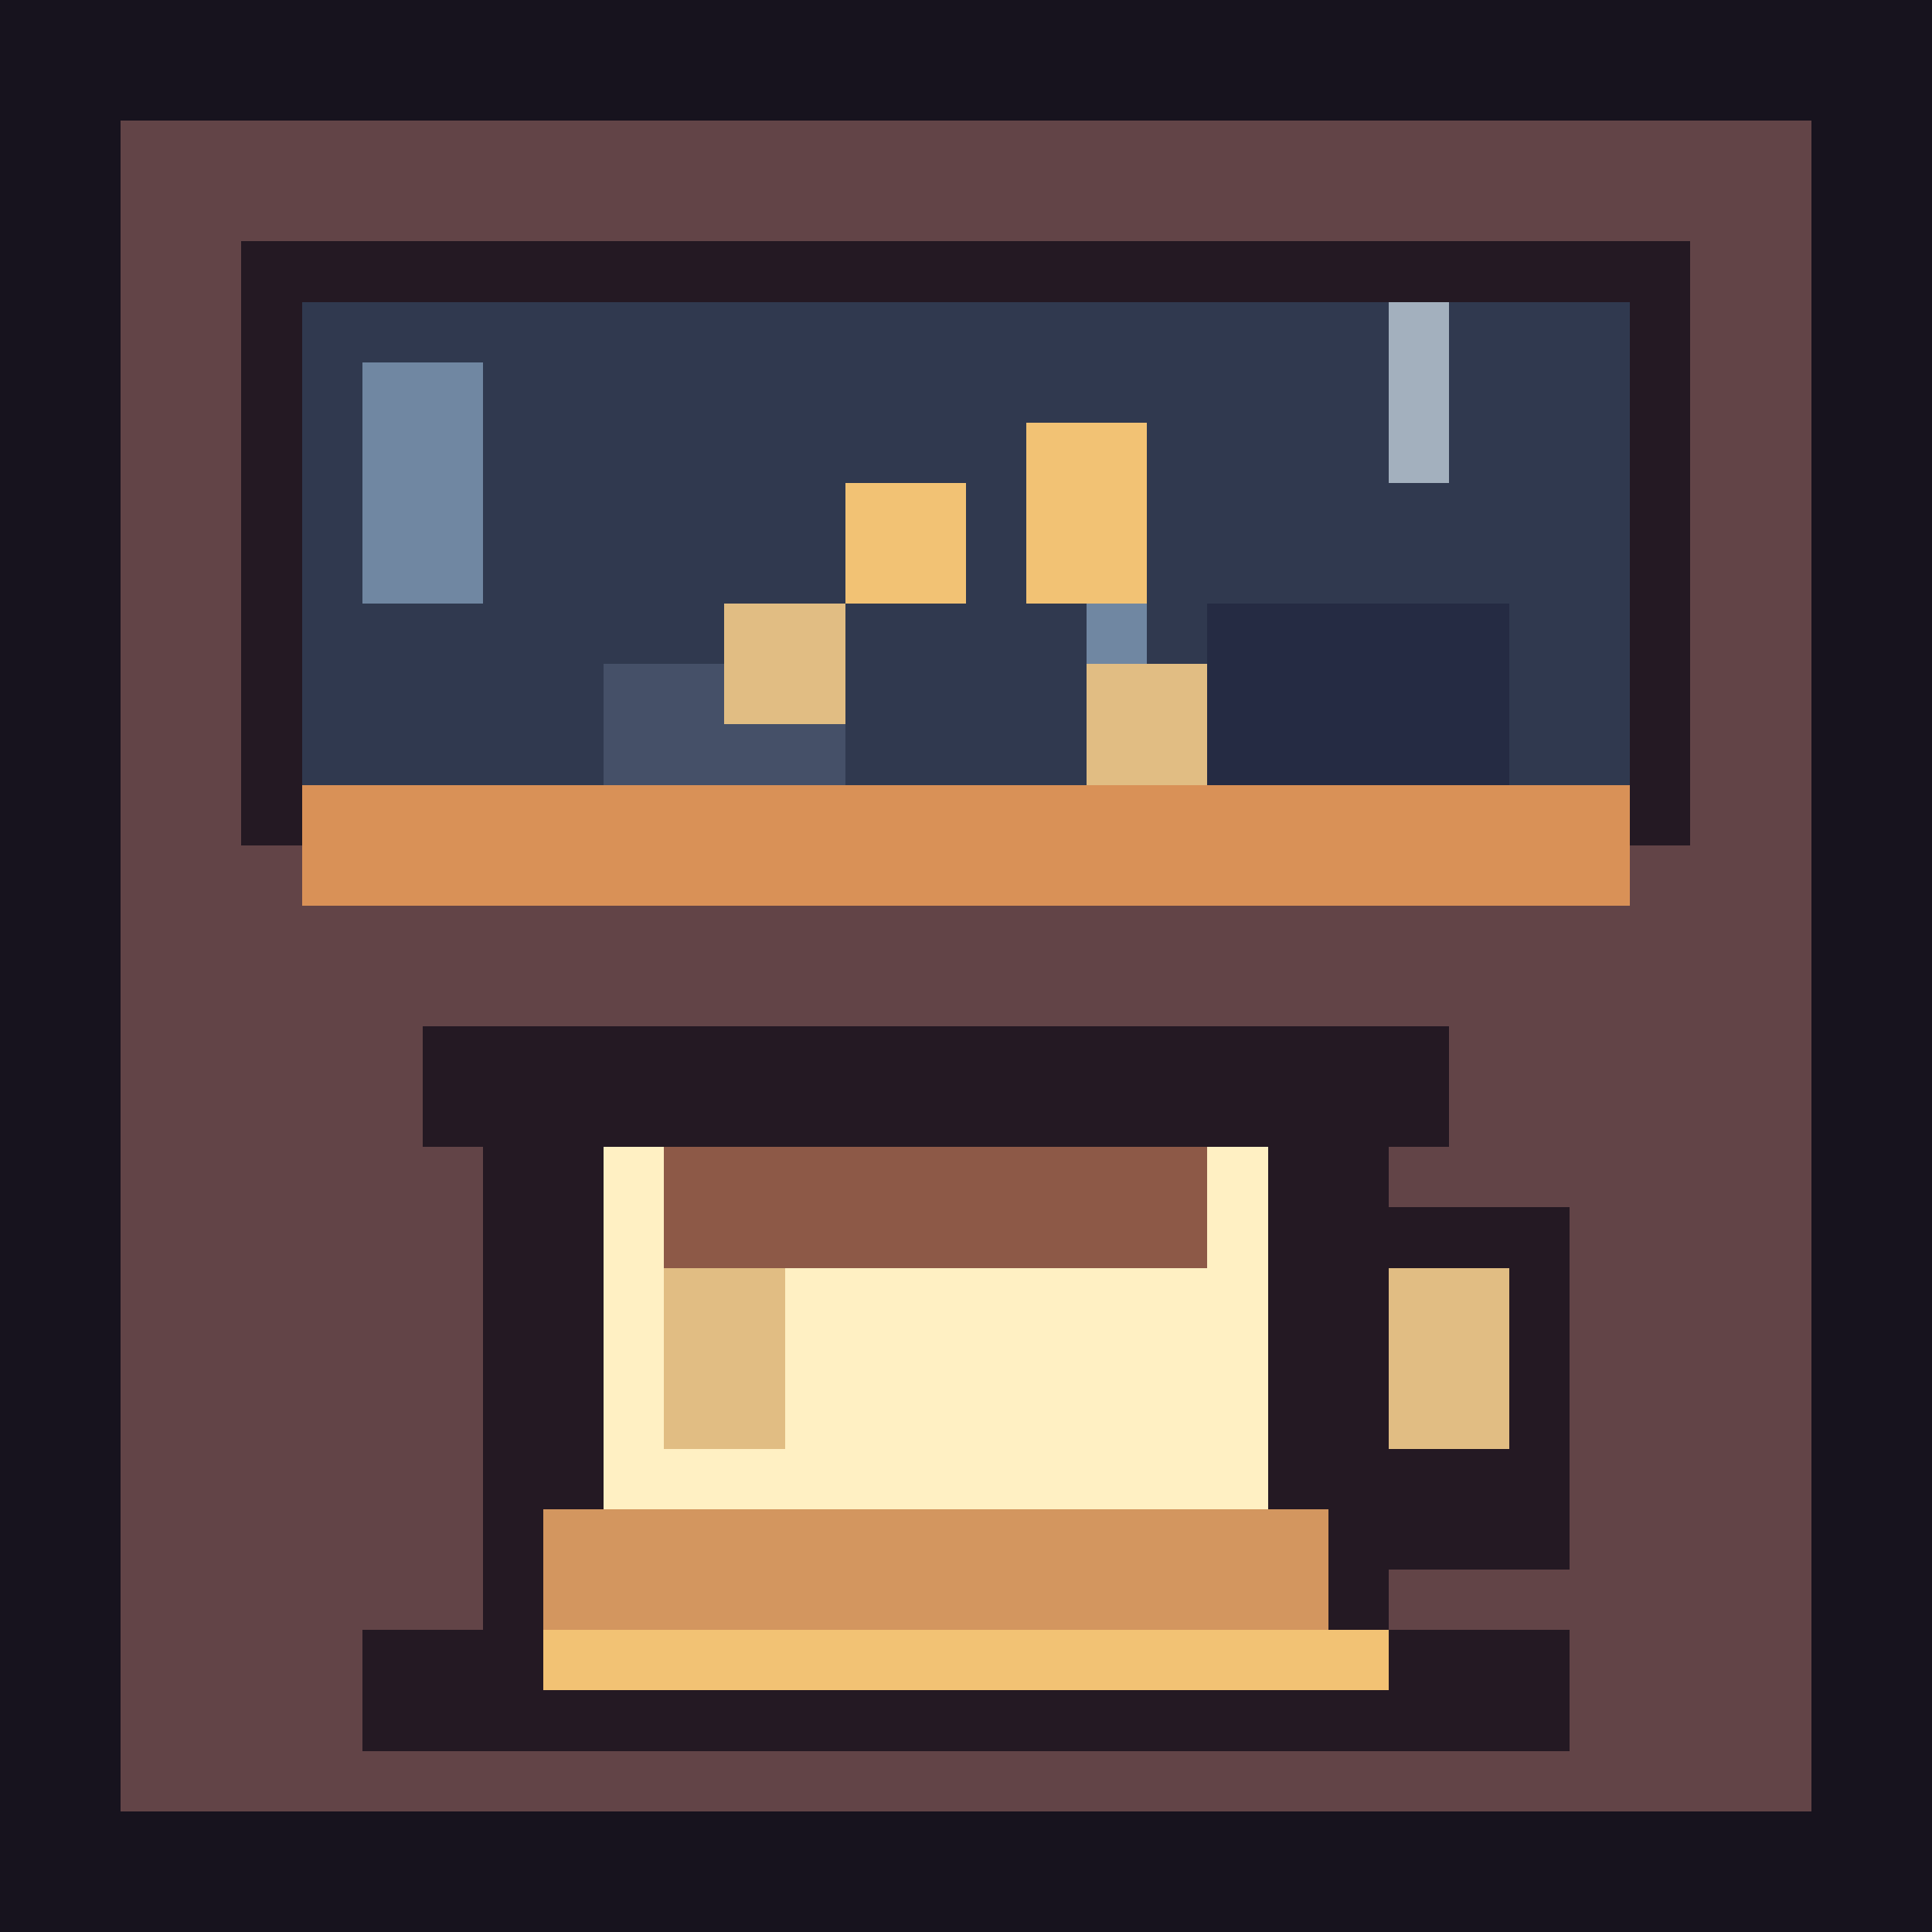
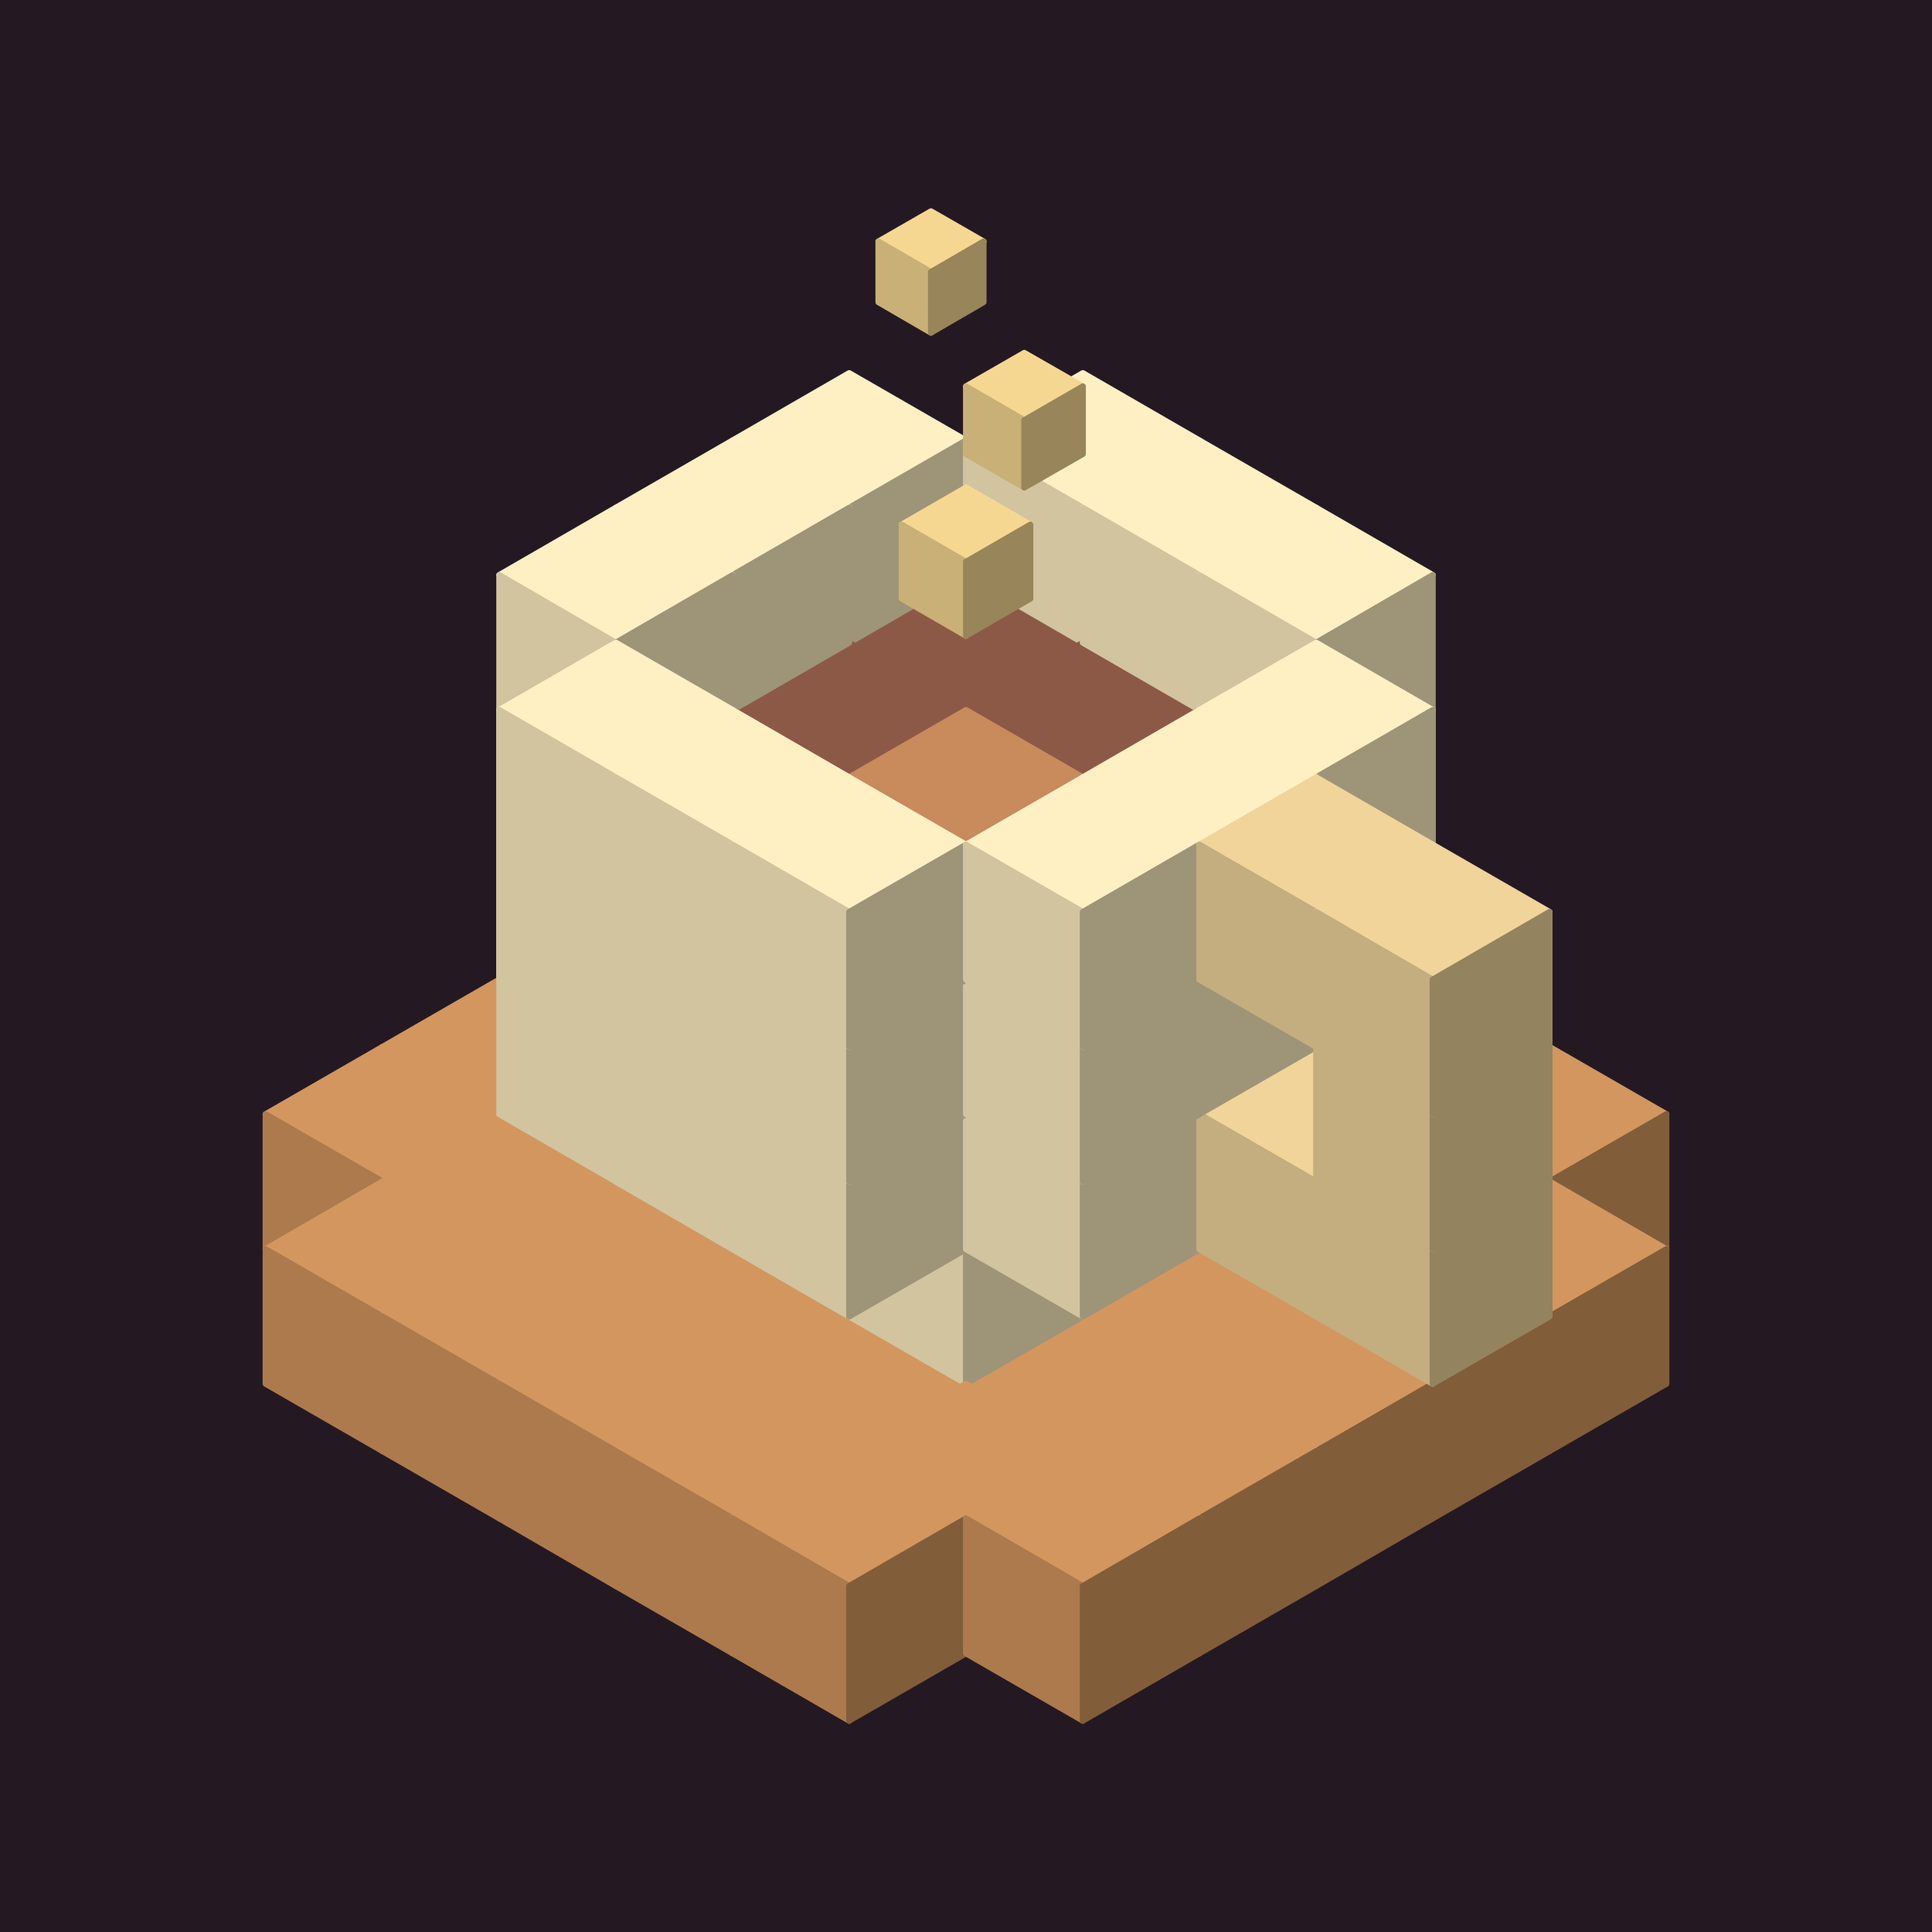
- <svg xmlns="http://www.w3.org/2000/svg" viewBox="0 0 32 32" shape-rendering="crispEdges">
-   <rect width="32" height="32" fill="#17131e" />
-   <rect x="2" y="2" width="28" height="28" fill="#624447" />
-   <rect x="4" y="4" width="24" height="10" fill="#241923" />
-   <rect x="5" y="5" width="22" height="8" fill="#30394f" />
-   <rect x="6" y="6" width="2" height="4" fill="#7087a2" />
-   <rect x="23" y="5" width="1" height="3" fill="#a3b0be" />
-   <rect x="18" y="9" width="1" height="3" fill="#7087a2" />
-   <rect x="10" y="11" width="4" height="2" fill="#455068" />
-   <rect x="20" y="10" width="5" height="3" fill="#252b43" />
-   <rect x="5" y="13" width="22" height="2" fill="#d99157" />
-   <rect x="12" y="10" width="2" height="2" fill="#e1bd83" />
-   <rect x="14" y="8" width="2" height="2" fill="#f2c274" />
-   <rect x="18" y="11" width="2" height="2" fill="#e1bd83" />
-   <rect x="17" y="7" width="2" height="3" fill="#f2c274" />
-   <rect x="7" y="17" width="17" height="2" fill="#241923" />
-   <rect x="8" y="19" width="15" height="8" fill="#241923" />
-   <rect x="10" y="19" width="11" height="6" fill="#fff0c3" />
-   <rect x="11" y="19" width="9" height="2" fill="#8d5947" />
-   <rect x="11" y="21" width="2" height="3" fill="#e1bd83" />
-   <rect x="21" y="20" width="5" height="6" fill="#241923" />
-   <rect x="23" y="21" width="2" height="3" fill="#e1bd83" />
-   <rect x="9" y="25" width="13" height="2" fill="#d3965f" />
-   <rect x="6" y="27" width="20" height="2" fill="#241923" />
-   <rect x="9" y="27" width="14" height="1" fill="#f2c274" />
+ <svg xmlns="http://www.w3.org/2000/svg" viewBox="0 0 64 64">
+   <rect width="64" height="64" fill="#241923" />
+   <polygon points="28.13,25.75 32.00,27.98 28.13,30.21 24.27,27.98" fill="#d3965f" stroke="#d3965f" stroke-width="0.2" stroke-linejoin="round" />
+   <polygon points="35.87,25.75 39.73,27.98 35.87,30.21 32.00,27.98" fill="#d3965f" stroke="#d3965f" stroke-width="0.2" stroke-linejoin="round" />
+   <polygon points="24.27,27.98 28.13,30.21 24.27,32.45 20.40,30.21" fill="#d3965f" stroke="#d3965f" stroke-width="0.2" stroke-linejoin="round" />
+   <polygon points="32.00,27.98 35.87,30.21 32.00,32.45 28.13,30.21" fill="#d3965f" stroke="#d3965f" stroke-width="0.2" stroke-linejoin="round" />
+   <polygon points="39.73,27.98 43.60,30.21 39.73,32.45 35.87,30.21" fill="#d3965f" stroke="#d3965f" stroke-width="0.2" stroke-linejoin="round" />
+   <polygon points="20.40,30.21 24.27,32.45 20.40,34.68 16.54,32.45" fill="#d3965f" stroke="#d3965f" stroke-width="0.2" stroke-linejoin="round" />
+   <polygon points="28.13,30.21 32.00,32.45 28.13,34.68 24.27,32.45" fill="#d3965f" stroke="#d3965f" stroke-width="0.2" stroke-linejoin="round" />
+   <polygon points="35.87,30.21 39.73,32.45 35.87,34.68 32.00,32.45" fill="#d3965f" stroke="#d3965f" stroke-width="0.2" stroke-linejoin="round" />
+   <polygon points="43.60,30.21 47.46,32.45 43.60,34.68 39.73,32.45" fill="#d3965f" stroke="#d3965f" stroke-width="0.2" stroke-linejoin="round" />
+   <polygon points="16.54,32.45 20.40,34.68 16.54,36.91 12.67,34.68" fill="#d3965f" stroke="#d3965f" stroke-width="0.2" stroke-linejoin="round" />
+   <polygon points="24.27,32.45 28.13,34.68 24.27,36.91 20.40,34.68" fill="#d3965f" stroke="#d3965f" stroke-width="0.2" stroke-linejoin="round" />
+   <polygon points="39.73,32.45 43.60,34.68 39.73,36.91 35.87,34.68" fill="#d3965f" stroke="#d3965f" stroke-width="0.2" stroke-linejoin="round" />
+   <polygon points="47.46,32.45 51.33,34.68 47.46,36.91 43.60,34.68" fill="#d3965f" stroke="#d3965f" stroke-width="0.2" stroke-linejoin="round" />
+   <polygon points="12.67,34.68 16.54,36.91 12.67,39.14 8.80,36.91" fill="#d3965f" stroke="#d3965f" stroke-width="0.2" stroke-linejoin="round" />
+   <polygon points="8.80,41.38 12.67,43.61 12.67,39.14 8.80,36.91" fill="#ad7a4d" stroke="#ad7a4d" stroke-width="0.2" stroke-linejoin="round" />
+   <polygon points="20.40,34.68 24.27,36.91 20.40,39.14 16.54,36.91" fill="#d3965f" stroke="#d3965f" stroke-width="0.2" stroke-linejoin="round" />
+   <polygon points="43.60,34.68 47.46,36.91 43.60,39.14 39.73,36.91" fill="#d3965f" stroke="#d3965f" stroke-width="0.2" stroke-linejoin="round" />
+   <polygon points="51.33,34.68 55.20,36.91 51.33,39.14 47.46,36.91" fill="#d3965f" stroke="#d3965f" stroke-width="0.2" stroke-linejoin="round" />
+   <polygon points="55.20,41.38 51.33,43.61 51.33,39.14 55.20,36.91" fill="#825d3a" stroke="#825d3a" stroke-width="0.2" stroke-linejoin="round" />
+   <polygon points="16.54,36.91 20.40,39.14 16.54,41.38 12.67,39.14" fill="#d3965f" stroke="#d3965f" stroke-width="0.2" stroke-linejoin="round" />
+   <polygon points="47.46,36.91 51.33,39.14 47.46,41.38 43.60,39.14" fill="#d3965f" stroke="#d3965f" stroke-width="0.2" stroke-linejoin="round" />
+   <polygon points="12.67,39.14 16.54,41.38 12.67,43.61 8.80,41.38" fill="#d3965f" stroke="#d3965f" stroke-width="0.2" stroke-linejoin="round" />
+   <polygon points="8.80,45.84 12.67,48.07 12.67,43.61 8.80,41.38" fill="#ad7a4d" stroke="#ad7a4d" stroke-width="0.2" stroke-linejoin="round" />
+   <polygon points="20.40,39.14 24.27,41.38 20.40,43.61 16.54,41.38" fill="#d3965f" stroke="#d3965f" stroke-width="0.2" stroke-linejoin="round" />
+   <polygon points="43.60,39.14 47.46,41.38 43.60,43.61 39.73,41.38" fill="#d3965f" stroke="#d3965f" stroke-width="0.2" stroke-linejoin="round" />
+   <polygon points="51.33,39.14 55.20,41.38 51.33,43.61 47.46,41.38" fill="#d3965f" stroke="#d3965f" stroke-width="0.2" stroke-linejoin="round" />
+   <polygon points="55.20,45.84 51.33,48.07 51.33,43.61 55.20,41.38" fill="#825d3a" stroke="#825d3a" stroke-width="0.2" stroke-linejoin="round" />
+   <polygon points="20.40,39.14 24.27,41.38 24.27,36.91 20.40,34.68" fill="#d1c49f" stroke="#d1c49f" stroke-width="0.2" stroke-linejoin="round" />
+   <polygon points="43.60,39.14 39.73,41.38 39.73,36.91 43.60,34.68" fill="#9e9478" stroke="#9e9478" stroke-width="0.2" stroke-linejoin="round" />
+   <polygon points="16.54,32.45 20.40,34.68 20.40,30.21 16.54,27.98" fill="#d1c49f" stroke="#d1c49f" stroke-width="0.2" stroke-linejoin="round" />
+   <polygon points="47.46,32.45 43.60,34.68 43.60,30.21 47.46,27.98" fill="#9e9478" stroke="#9e9478" stroke-width="0.2" stroke-linejoin="round" />
+   <polygon points="32.00,19.05 35.87,21.29 32.00,23.52 28.13,21.29" fill="#8d5947" stroke="#8d5947" stroke-width="0.2" stroke-linejoin="round" />
+   <polygon points="28.13,12.36 32.00,14.59 28.13,16.82 24.27,14.59" fill="#fff0c3" stroke="#fff0c3" stroke-width="0.2" stroke-linejoin="round" />
+   <polygon points="32.00,19.05 28.13,21.29 28.13,16.82 32.00,14.59" fill="#9e9478" stroke="#9e9478" stroke-width="0.2" stroke-linejoin="round" />
+   <polygon points="35.87,12.36 39.73,14.59 35.87,16.82 32.00,14.59" fill="#fff0c3" stroke="#fff0c3" stroke-width="0.2" stroke-linejoin="round" />
+   <polygon points="32.00,19.05 35.87,21.29 35.87,16.82 32.00,14.59" fill="#d1c49f" stroke="#d1c49f" stroke-width="0.2" stroke-linejoin="round" />
+   <polygon points="16.54,41.38 20.40,43.61 16.54,45.84 12.67,43.61" fill="#d3965f" stroke="#d3965f" stroke-width="0.2" stroke-linejoin="round" />
+   <polygon points="12.67,48.07 16.54,50.30 16.54,45.84 12.67,43.61" fill="#ad7a4d" stroke="#ad7a4d" stroke-width="0.2" stroke-linejoin="round" />
+   <polygon points="24.27,41.38 28.13,43.61 24.27,45.84 20.40,43.61" fill="#d3965f" stroke="#d3965f" stroke-width="0.2" stroke-linejoin="round" />
+   <polygon points="39.73,41.38 43.60,43.61 39.73,45.84 35.87,43.61" fill="#d3965f" stroke="#d3965f" stroke-width="0.2" stroke-linejoin="round" />
+   <polygon points="47.46,41.38 51.33,43.61 47.46,45.84 43.60,43.61" fill="#d3965f" stroke="#d3965f" stroke-width="0.2" stroke-linejoin="round" />
+   <polygon points="51.33,48.07 47.46,50.30 47.46,45.84 51.33,43.61" fill="#825d3a" stroke="#825d3a" stroke-width="0.2" stroke-linejoin="round" />
+   <polygon points="24.27,41.38 28.13,43.61 28.13,39.14 24.27,36.91" fill="#d1c49f" stroke="#d1c49f" stroke-width="0.2" stroke-linejoin="round" />
+   <polygon points="39.73,41.38 35.87,43.61 35.87,39.14 39.73,36.91" fill="#9e9478" stroke="#9e9478" stroke-width="0.2" stroke-linejoin="round" />
+   <polygon points="16.54,27.98 20.40,30.21 20.40,25.75 16.54,23.52" fill="#d1c49f" stroke="#d1c49f" stroke-width="0.2" stroke-linejoin="round" />
+   <polygon points="28.13,21.29 32.00,23.52 28.13,25.75 24.27,23.52" fill="#8d5947" stroke="#8d5947" stroke-width="0.2" stroke-linejoin="round" />
+   <polygon points="35.87,21.29 39.73,23.52 35.87,25.75 32.00,23.52" fill="#8d5947" stroke="#8d5947" stroke-width="0.2" stroke-linejoin="round" />
+   <polygon points="47.46,27.98 43.60,30.21 43.60,25.75 47.46,23.52" fill="#9e9478" stroke="#9e9478" stroke-width="0.2" stroke-linejoin="round" />
+   <polygon points="24.27,14.59 28.13,16.82 24.27,19.05 20.40,16.82" fill="#fff0c3" stroke="#fff0c3" stroke-width="0.2" stroke-linejoin="round" />
+   <polygon points="28.13,21.29 24.27,23.52 24.27,19.05 28.13,16.82" fill="#9e9478" stroke="#9e9478" stroke-width="0.2" stroke-linejoin="round" />
+   <polygon points="39.73,14.59 43.60,16.82 39.73,19.05 35.87,16.82" fill="#fff0c3" stroke="#fff0c3" stroke-width="0.2" stroke-linejoin="round" />
+   <polygon points="35.87,21.29 39.73,23.52 39.73,19.05 35.87,16.82" fill="#d1c49f" stroke="#d1c49f" stroke-width="0.2" stroke-linejoin="round" />
+   <polygon points="20.40,43.61 24.27,45.84 20.40,48.07 16.54,45.84" fill="#d3965f" stroke="#d3965f" stroke-width="0.2" stroke-linejoin="round" />
+   <polygon points="16.54,50.30 20.40,52.54 20.40,48.07 16.54,45.84" fill="#ad7a4d" stroke="#ad7a4d" stroke-width="0.2" stroke-linejoin="round" />
+   <polygon points="28.13,43.61 32.00,45.84 28.13,48.07 24.27,45.84" fill="#d3965f" stroke="#d3965f" stroke-width="0.2" stroke-linejoin="round" />
+   <polygon points="35.87,43.61 39.73,45.84 35.87,48.07 32.00,45.84" fill="#d3965f" stroke="#d3965f" stroke-width="0.2" stroke-linejoin="round" />
+   <polygon points="43.60,43.61 47.46,45.84 43.60,48.07 39.73,45.84" fill="#d3965f" stroke="#d3965f" stroke-width="0.2" stroke-linejoin="round" />
+   <polygon points="47.46,50.30 43.60,52.54 43.60,48.07 47.46,45.84" fill="#825d3a" stroke="#825d3a" stroke-width="0.2" stroke-linejoin="round" />
+   <polygon points="28.13,43.61 32.00,45.84 32.00,41.38 28.13,39.14" fill="#d1c49f" stroke="#d1c49f" stroke-width="0.2" stroke-linejoin="round" />
+   <polygon points="35.87,43.61 32.00,45.84 32.00,41.38 35.87,39.14" fill="#9e9478" stroke="#9e9478" stroke-width="0.2" stroke-linejoin="round" />
+   <polygon points="16.54,36.91 20.40,39.14 20.40,34.68 16.54,32.45" fill="#d1c49f" stroke="#d1c49f" stroke-width="0.2" stroke-linejoin="round" />
+   <polygon points="47.46,36.91 43.60,39.14 43.60,34.68 47.46,32.45" fill="#9e9478" stroke="#9e9478" stroke-width="0.2" stroke-linejoin="round" />
+   <polygon points="24.27,23.52 28.13,25.75 24.27,27.98 20.40,25.75" fill="#8d5947" stroke="#8d5947" stroke-width="0.2" stroke-linejoin="round" />
+   <polygon points="32.00,23.52 35.87,25.75 32.00,27.98 28.13,25.75" fill="#c98a5c" stroke="#c98a5c" stroke-width="0.2" stroke-linejoin="round" />
+   <polygon points="39.73,23.52 43.60,25.75 39.73,27.98 35.87,25.75" fill="#8d5947" stroke="#8d5947" stroke-width="0.2" stroke-linejoin="round" />
+   <polygon points="20.40,16.82 24.27,19.05 20.40,21.29 16.54,19.05" fill="#fff0c3" stroke="#fff0c3" stroke-width="0.2" stroke-linejoin="round" />
+   <polygon points="16.54,23.52 20.40,25.75 20.40,21.29 16.54,19.05" fill="#d1c49f" stroke="#d1c49f" stroke-width="0.2" stroke-linejoin="round" />
+   <polygon points="24.27,23.52 20.40,25.75 20.40,21.29 24.27,19.05" fill="#9e9478" stroke="#9e9478" stroke-width="0.2" stroke-linejoin="round" />
+   <polygon points="43.60,16.82 47.46,19.05 43.60,21.29 39.73,19.05" fill="#fff0c3" stroke="#fff0c3" stroke-width="0.2" stroke-linejoin="round" />
+   <polygon points="39.73,23.52 43.60,25.75 43.60,21.29 39.73,19.05" fill="#d1c49f" stroke="#d1c49f" stroke-width="0.2" stroke-linejoin="round" />
+   <polygon points="47.46,23.52 43.60,25.75 43.60,21.29 47.46,19.05" fill="#9e9478" stroke="#9e9478" stroke-width="0.2" stroke-linejoin="round" />
+   <polygon points="24.27,45.84 28.13,48.07 24.27,50.30 20.40,48.07" fill="#d3965f" stroke="#d3965f" stroke-width="0.2" stroke-linejoin="round" />
+   <polygon points="20.40,52.54 24.27,54.77 24.27,50.30 20.40,48.07" fill="#ad7a4d" stroke="#ad7a4d" stroke-width="0.2" stroke-linejoin="round" />
+   <polygon points="32.00,45.84 35.87,48.07 32.00,50.30 28.13,48.07" fill="#d3965f" stroke="#d3965f" stroke-width="0.2" stroke-linejoin="round" />
+   <polygon points="39.73,45.84 43.60,48.07 39.73,50.30 35.87,48.07" fill="#d3965f" stroke="#d3965f" stroke-width="0.2" stroke-linejoin="round" />
+   <polygon points="43.60,52.54 39.73,54.77 39.73,50.30 43.60,48.07" fill="#825d3a" stroke="#825d3a" stroke-width="0.2" stroke-linejoin="round" />
+   <polygon points="20.40,39.14 24.27,41.38 24.27,36.91 20.40,34.68" fill="#d1c49f" stroke="#d1c49f" stroke-width="0.2" stroke-linejoin="round" />
+   <polygon points="16.54,32.45 20.40,34.68 20.40,30.21 16.54,27.98" fill="#d1c49f" stroke="#d1c49f" stroke-width="0.2" stroke-linejoin="round" />
+   <polygon points="28.13,25.75 32.00,27.98 28.13,30.21 24.27,27.98" fill="#8d5947" stroke="#8d5947" stroke-width="0.2" stroke-linejoin="round" />
+   <polygon points="35.87,25.75 39.73,27.98 35.87,30.21 32.00,27.98" fill="#8d5947" stroke="#8d5947" stroke-width="0.2" stroke-linejoin="round" />
+   <polygon points="47.46,32.45 43.60,34.68 43.60,30.21 47.46,27.98" fill="#9e9478" stroke="#9e9478" stroke-width="0.2" stroke-linejoin="round" />
+   <polygon points="32.00,16.15 34.13,17.38 32.00,18.61 29.87,17.38" fill="#f6d792" stroke="#f6d792" stroke-width="0.2" stroke-linejoin="round" />
+   <polygon points="29.87,19.83 32.00,21.06 32.00,18.61 29.87,17.38" fill="#c9b077" stroke="#c9b077" stroke-width="0.2" stroke-linejoin="round" />
+   <polygon points="34.13,19.83 32.00,21.06 32.00,18.61 34.13,17.38" fill="#98855a" stroke="#98855a" stroke-width="0.2" stroke-linejoin="round" />
+   <polygon points="28.13,48.07 32.00,50.30 28.13,52.54 24.27,50.30" fill="#d3965f" stroke="#d3965f" stroke-width="0.2" stroke-linejoin="round" />
+   <polygon points="24.27,54.77 28.13,57.00 28.13,52.54 24.27,50.30" fill="#ad7a4d" stroke="#ad7a4d" stroke-width="0.2" stroke-linejoin="round" />
+   <polygon points="32.00,54.77 28.13,57.00 28.13,52.54 32.00,50.30" fill="#825d3a" stroke="#825d3a" stroke-width="0.2" stroke-linejoin="round" />
+   <polygon points="35.87,48.07 39.73,50.30 35.87,52.54 32.00,50.30" fill="#d3965f" stroke="#d3965f" stroke-width="0.2" stroke-linejoin="round" />
+   <polygon points="32.00,54.77 35.87,57.00 35.87,52.54 32.00,50.30" fill="#ad7a4d" stroke="#ad7a4d" stroke-width="0.2" stroke-linejoin="round" />
+   <polygon points="39.73,54.77 35.87,57.00 35.87,52.54 39.73,50.30" fill="#825d3a" stroke="#825d3a" stroke-width="0.2" stroke-linejoin="round" />
+   <polygon points="24.27,41.38 28.13,43.61 28.13,39.14 24.27,36.91" fill="#d1c49f" stroke="#d1c49f" stroke-width="0.2" stroke-linejoin="round" />
+   <polygon points="32.00,41.38 28.13,43.61 28.13,39.14 32.00,36.91" fill="#9e9478" stroke="#9e9478" stroke-width="0.2" stroke-linejoin="round" />
+   <polygon points="32.00,41.38 35.87,43.61 35.87,39.14 32.00,36.91" fill="#d1c49f" stroke="#d1c49f" stroke-width="0.2" stroke-linejoin="round" />
+   <polygon points="39.73,41.38 35.87,43.61 35.87,39.14 39.73,36.91" fill="#9e9478" stroke="#9e9478" stroke-width="0.2" stroke-linejoin="round" />
+   <polygon points="43.60,34.68 47.46,36.91 43.60,39.14 39.73,36.91" fill="#f0d49a" stroke="#f0d49a" stroke-width="0.2" stroke-linejoin="round" />
+   <polygon points="39.73,41.38 43.60,43.61 43.60,39.14 39.73,36.91" fill="#c4ad7e" stroke="#c4ad7e" stroke-width="0.2" stroke-linejoin="round" />
+   <polygon points="20.40,34.68 24.27,36.91 24.27,32.45 20.40,30.21" fill="#d1c49f" stroke="#d1c49f" stroke-width="0.2" stroke-linejoin="round" />
+   <polygon points="32.00,27.98 35.87,30.21 32.00,32.45 28.13,30.21" fill="#8d5947" stroke="#8d5947" stroke-width="0.2" stroke-linejoin="round" />
+   <polygon points="43.60,34.68 39.73,36.91 39.73,32.45 43.60,30.21" fill="#9e9478" stroke="#9e9478" stroke-width="0.2" stroke-linejoin="round" />
+   <polygon points="20.40,21.29 24.27,23.52 20.40,25.75 16.54,23.52" fill="#fff0c3" stroke="#fff0c3" stroke-width="0.2" stroke-linejoin="round" />
+   <polygon points="16.54,27.98 20.40,30.21 20.40,25.75 16.54,23.52" fill="#d1c49f" stroke="#d1c49f" stroke-width="0.2" stroke-linejoin="round" />
+   <polygon points="43.60,21.29 47.46,23.52 43.60,25.75 39.73,23.52" fill="#fff0c3" stroke="#fff0c3" stroke-width="0.2" stroke-linejoin="round" />
+   <polygon points="47.46,27.98 43.60,30.21 43.60,25.75 47.46,23.52" fill="#9e9478" stroke="#9e9478" stroke-width="0.2" stroke-linejoin="round" />
+   <polygon points="33.93,11.69 35.87,12.80 33.93,13.92 32.00,12.80" fill="#f6d792" stroke="#f6d792" stroke-width="0.2" stroke-linejoin="round" />
+   <polygon points="32.00,15.04 33.93,16.15 33.93,13.92 32.00,12.80" fill="#c9b077" stroke="#c9b077" stroke-width="0.2" stroke-linejoin="round" />
+   <polygon points="35.87,15.04 33.93,16.15 33.93,13.92 35.87,12.80" fill="#98855a" stroke="#98855a" stroke-width="0.2" stroke-linejoin="round" />
+   <polygon points="43.60,43.61 47.46,45.84 47.46,41.38 43.60,39.14" fill="#c4ad7e" stroke="#c4ad7e" stroke-width="0.2" stroke-linejoin="round" />
+   <polygon points="51.33,43.61 47.46,45.84 47.46,41.38 51.33,39.14" fill="#94835f" stroke="#94835f" stroke-width="0.2" stroke-linejoin="round" />
+   <polygon points="24.27,36.91 28.13,39.14 28.13,34.68 24.27,32.45" fill="#d1c49f" stroke="#d1c49f" stroke-width="0.2" stroke-linejoin="round" />
+   <polygon points="32.00,36.91 28.13,39.14 28.13,34.68 32.00,32.45" fill="#9e9478" stroke="#9e9478" stroke-width="0.2" stroke-linejoin="round" />
+   <polygon points="32.00,36.91 35.87,39.14 35.87,34.68 32.00,32.45" fill="#d1c49f" stroke="#d1c49f" stroke-width="0.2" stroke-linejoin="round" />
+   <polygon points="39.73,36.91 35.87,39.14 35.87,34.68 39.73,32.45" fill="#9e9478" stroke="#9e9478" stroke-width="0.2" stroke-linejoin="round" />
+   <polygon points="24.27,23.52 28.13,25.75 24.27,27.98 20.40,25.75" fill="#fff0c3" stroke="#fff0c3" stroke-width="0.2" stroke-linejoin="round" />
+   <polygon points="20.40,30.21 24.27,32.45 24.27,27.98 20.40,25.75" fill="#d1c49f" stroke="#d1c49f" stroke-width="0.2" stroke-linejoin="round" />
+   <polygon points="39.73,23.52 43.60,25.75 39.73,27.98 35.87,25.75" fill="#fff0c3" stroke="#fff0c3" stroke-width="0.2" stroke-linejoin="round" />
+   <polygon points="30.84,7.00 32.58,8.00 30.84,9.01 29.10,8.00" fill="#f6d792" stroke="#f6d792" stroke-width="0.2" stroke-linejoin="round" />
+   <polygon points="29.10,10.01 30.84,11.02 30.84,9.01 29.10,8.00" fill="#c9b077" stroke="#c9b077" stroke-width="0.2" stroke-linejoin="round" />
+   <polygon points="32.58,10.01 30.84,11.02 30.84,9.01 32.58,8.00" fill="#98855a" stroke="#98855a" stroke-width="0.2" stroke-linejoin="round" />
+   <polygon points="43.60,39.14 47.46,41.38 47.46,36.91 43.60,34.68" fill="#c4ad7e" stroke="#c4ad7e" stroke-width="0.2" stroke-linejoin="round" />
+   <polygon points="51.33,39.14 47.46,41.38 47.46,36.91 51.33,34.68" fill="#94835f" stroke="#94835f" stroke-width="0.2" stroke-linejoin="round" />
+   <polygon points="28.13,25.75 32.00,27.98 28.13,30.21 24.27,27.98" fill="#fff0c3" stroke="#fff0c3" stroke-width="0.2" stroke-linejoin="round" />
+   <polygon points="24.27,32.45 28.13,34.68 28.13,30.21 24.27,27.98" fill="#d1c49f" stroke="#d1c49f" stroke-width="0.2" stroke-linejoin="round" />
+   <polygon points="32.00,32.45 28.13,34.68 28.13,30.21 32.00,27.98" fill="#9e9478" stroke="#9e9478" stroke-width="0.2" stroke-linejoin="round" />
+   <polygon points="35.87,25.75 39.73,27.98 35.87,30.21 32.00,27.98" fill="#fff0c3" stroke="#fff0c3" stroke-width="0.2" stroke-linejoin="round" />
+   <polygon points="32.00,32.45 35.87,34.68 35.87,30.21 32.00,27.98" fill="#d1c49f" stroke="#d1c49f" stroke-width="0.2" stroke-linejoin="round" />
+   <polygon points="39.73,32.45 35.87,34.68 35.87,30.21 39.73,27.98" fill="#9e9478" stroke="#9e9478" stroke-width="0.2" stroke-linejoin="round" />
+   <polygon points="43.60,25.75 47.46,27.98 43.60,30.21 39.73,27.98" fill="#f0d49a" stroke="#f0d49a" stroke-width="0.2" stroke-linejoin="round" />
+   <polygon points="39.73,32.45 43.60,34.68 43.60,30.21 39.73,27.98" fill="#c4ad7e" stroke="#c4ad7e" stroke-width="0.2" stroke-linejoin="round" />
+   <polygon points="47.46,27.98 51.33,30.21 47.46,32.45 43.60,30.21" fill="#f0d49a" stroke="#f0d49a" stroke-width="0.2" stroke-linejoin="round" />
+   <polygon points="43.60,34.68 47.46,36.91 47.46,32.45 43.60,30.21" fill="#c4ad7e" stroke="#c4ad7e" stroke-width="0.2" stroke-linejoin="round" />
+   <polygon points="51.33,34.68 47.46,36.91 47.46,32.45 51.33,30.21" fill="#94835f" stroke="#94835f" stroke-width="0.2" stroke-linejoin="round" />
</svg>
